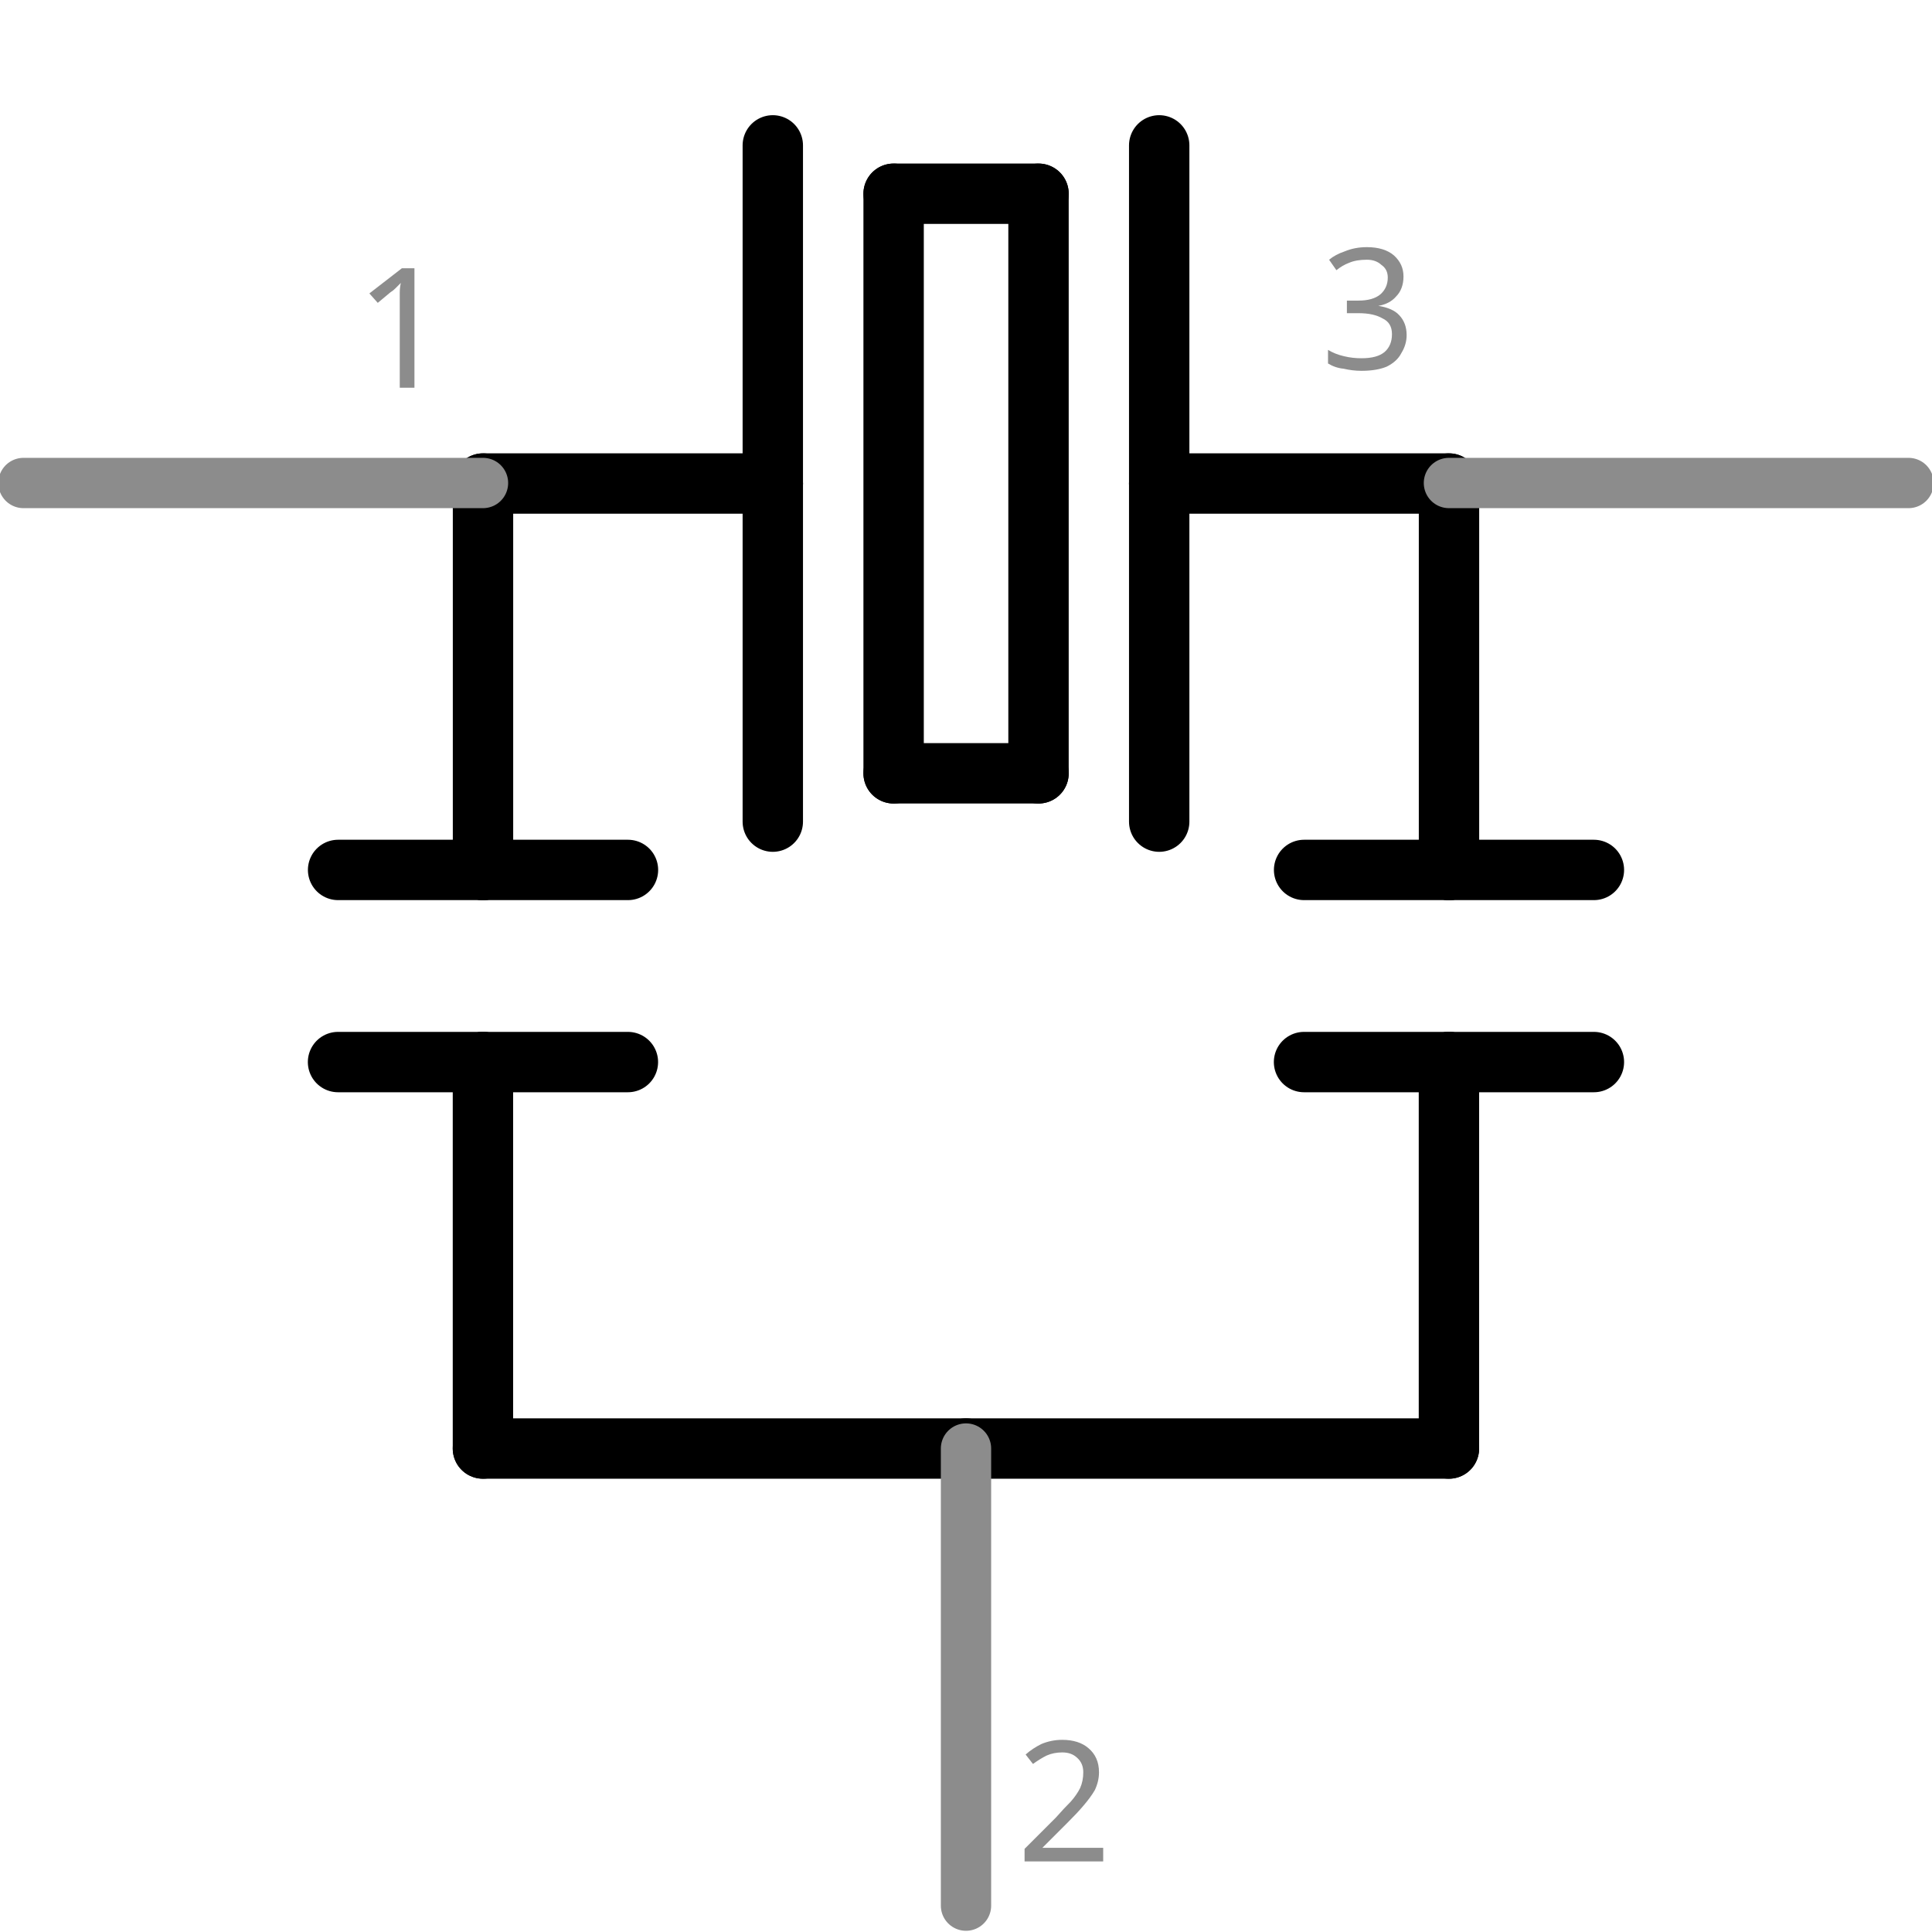
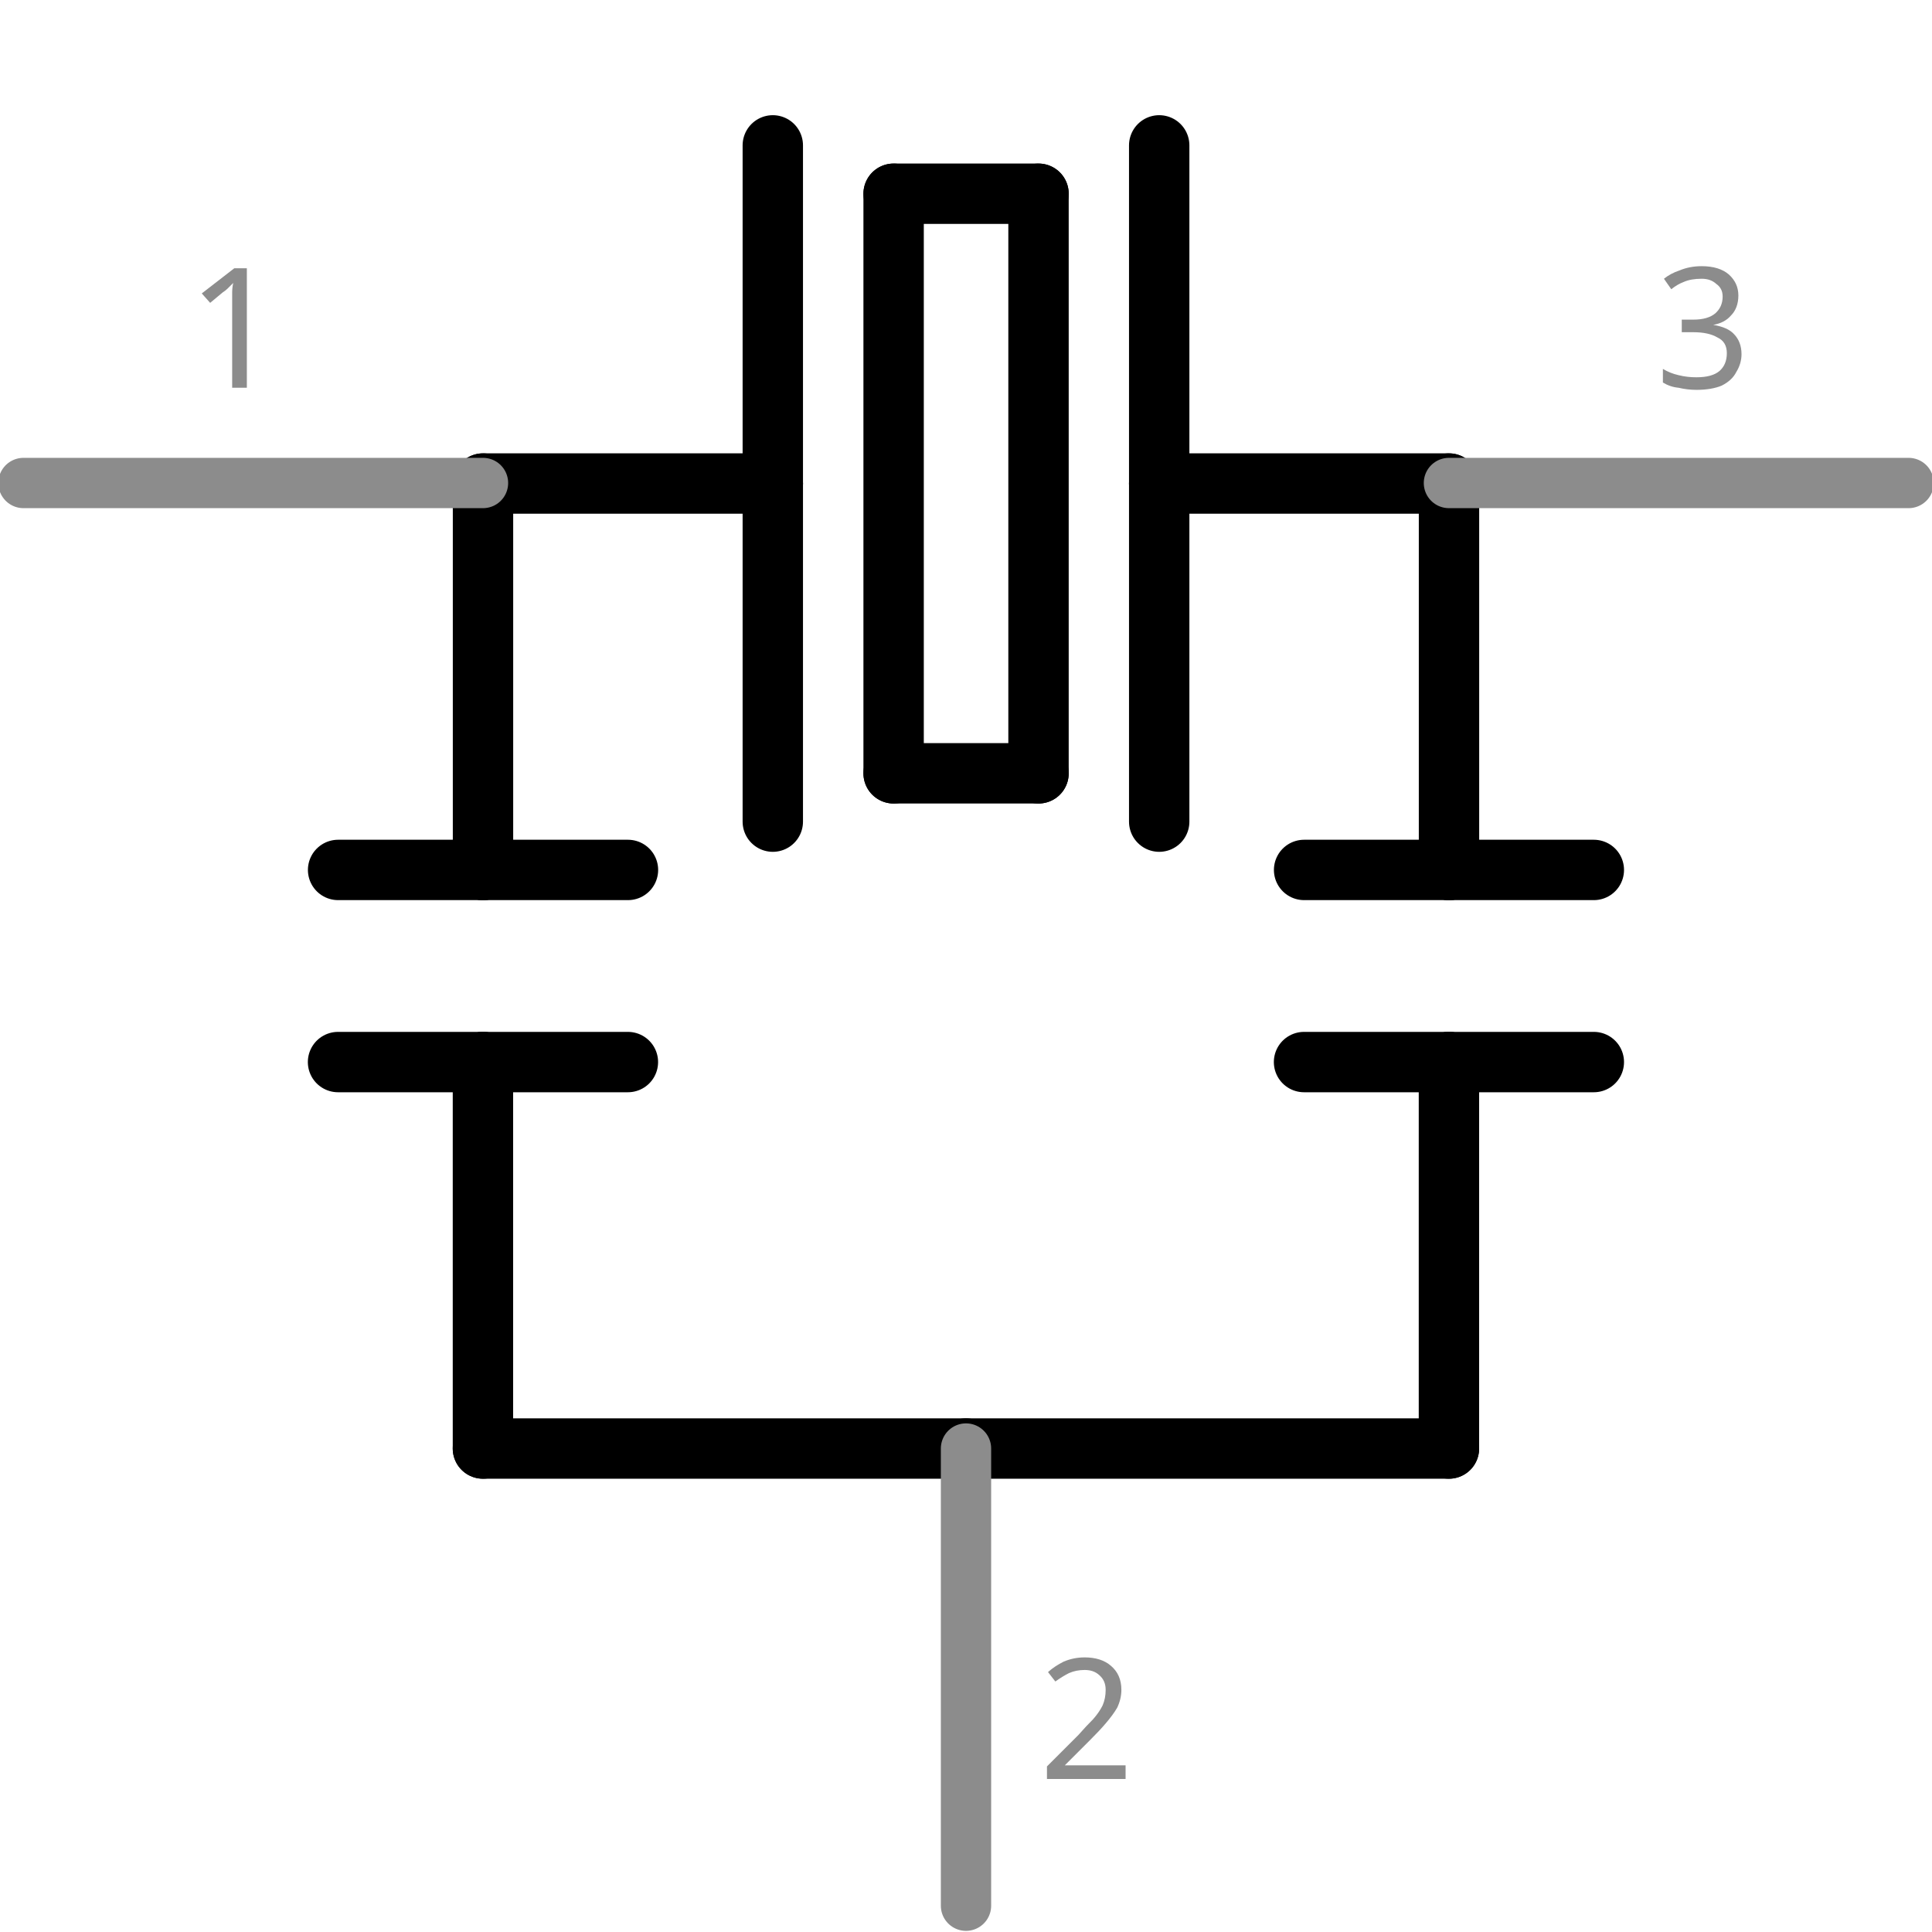
<svg xmlns="http://www.w3.org/2000/svg" version="1.1" id="Layer_1" x="0px" y="0px" width="28.8px" height="28.8px" viewBox="0 0 28.8 28.8" enable-background="new 0 0 28.8 28.8" xml:space="preserve">
  <g id="schematic">
    <line fill="none" stroke="#000000" stroke-width="0.9" stroke-linecap="round" x1="17.28" y1="7.208" x2="21.6" y2="7.208" />
    <line fill="none" stroke="#000000" stroke-width="0.9" stroke-linecap="round" x1="7.2" y1="7.208" x2="11.52" y2="7.208" />
    <line fill="none" stroke="#000000" stroke-width="0.9" stroke-linecap="round" x1="13.321" y1="2.888" x2="13.321" y2="11.528" />
    <line fill="none" stroke="#000000" stroke-width="0.9" stroke-linecap="round" x1="13.321" y1="11.528" x2="15.481" y2="11.528" />
    <line fill="none" stroke="#000000" stroke-width="0.9" stroke-linecap="round" x1="15.481" y1="11.528" x2="15.481" y2="2.888" />
    <line fill="none" stroke="#000000" stroke-width="0.9" stroke-linecap="round" x1="15.481" y1="2.888" x2="13.321" y2="2.888" />
    <line fill="none" stroke="#000000" stroke-width="0.9" stroke-linecap="round" x1="17.28" y1="2.167" x2="17.28" y2="7.208" />
    <line fill="none" stroke="#000000" stroke-width="0.9" stroke-linecap="round" x1="17.28" y1="7.208" x2="17.28" y2="12.248" />
    <line fill="none" stroke="#000000" stroke-width="0.9" stroke-linecap="round" x1="11.52" y1="2.167" x2="11.52" y2="7.208" />
    <line fill="none" stroke="#000000" stroke-width="0.9" stroke-linecap="round" x1="11.52" y1="7.208" x2="11.52" y2="12.248" />
    <line fill="none" stroke="#000000" stroke-width="0.9" stroke-linecap="round" x1="21.6" y1="7.208" x2="21.6" y2="12.968" />
-     <line fill="none" stroke="#000000" stroke-width="0.9" stroke-linecap="round" x1="23.76" y1="12.968" x2="21.6" y2="12.968" />
+     <line fill="none" stroke="#000000" stroke-width="0.9" stroke-linecap="round" x1="23.759" y1="12.968" x2="21.6" y2="12.968" />
    <line fill="none" stroke="#000000" stroke-width="0.9" stroke-linecap="round" x1="21.6" y1="12.968" x2="19.44" y2="12.968" />
-     <line fill="none" stroke="#000000" stroke-width="0.9" stroke-linecap="round" x1="23.76" y1="15.832" x2="21.599" y2="15.832" />
+     <line fill="none" stroke="#000000" stroke-width="0.9" stroke-linecap="round" x1="23.759" y1="15.832" x2="21.599" y2="15.832" />
    <line fill="none" stroke="#000000" stroke-width="0.9" stroke-linecap="round" x1="21.599" y1="15.832" x2="19.439" y2="15.832" />
    <line fill="none" stroke="#000000" stroke-width="0.9" stroke-linecap="round" x1="21.599" y1="15.832" x2="21.599" y2="21.593" />
    <line fill="none" stroke="#000000" stroke-width="0.9" stroke-linecap="round" x1="9.36" y1="15.832" x2="7.199" y2="15.832" />
    <line fill="none" stroke="#000000" stroke-width="0.9" stroke-linecap="round" x1="7.199" y1="15.832" x2="5.039" y2="15.832" />
    <line fill="none" stroke="#000000" stroke-width="0.9" stroke-linecap="round" x1="7.199" y1="15.832" x2="7.199" y2="21.593" />
    <line fill="none" stroke="#000000" stroke-width="0.9" stroke-linecap="round" x1="9.361" y1="12.968" x2="7.2" y2="12.968" />
    <line fill="none" stroke="#000000" stroke-width="0.9" stroke-linecap="round" x1="7.2" y1="12.968" x2="5.04" y2="12.968" />
    <line fill="none" stroke="#000000" stroke-width="0.9" stroke-linecap="round" x1="7.2" y1="12.968" x2="7.2" y2="7.208" />
    <line fill="none" stroke="#000000" stroke-width="0.9" stroke-linecap="round" x1="21.599" y1="21.593" x2="14.4" y2="21.593" />
    <line fill="none" stroke="#000000" stroke-width="0.9" stroke-linecap="round" x1="14.4" y1="21.593" x2="7.199" y2="21.593" />
-     <line id="connector2pin" fill="none" stroke="#8C8C8C" stroke-width="0.75" stroke-linecap="round" stroke-miterlimit="10" x1="28.45" y1="7.2" x2="21.599" y2="7.2" />
-     <polygon id="connector2terminal" fill="none" points="27.857,7.56 28.8,7.572 28.8,6.854 27.857,6.841  " />
-     <text transform="matrix(1 0 0 1 19.6873 5.4966)" fill="#8C8C8C" font-family="'DroidSans'" font-size="2.5">3</text>
+     <line id="connector2pin" fill="none" stroke="#8C8C8C" stroke-width="0.75" stroke-linecap="round" stroke-miterlimit="10" x1="28.451" y1="7.2" x2="21.599" y2="7.2" />
+     <polygon id="connector2terminal" fill="none" points="27.857,7.56 28.8,7.572 28.8,6.854 27.857,6.841" />
+     <text transform="matrix(1 0 0 1 24.6792 5.7803)" fill="#8C8C8C" font-family="'DroidSans'" font-size="2.5">3</text>
    <line id="connector0pin" fill="none" stroke="#8C8C8C" stroke-width="0.75" stroke-linecap="round" stroke-miterlimit="10" x1="0.35" y1="7.2" x2="7.2" y2="7.2" />
-     <rect id="connector0terminal" x="0" y="6.822" fill="none" width="0.951" height="0.734" />
-     <text transform="matrix(1 0 0 1 5.2874 5.7803)" fill="#8C8C8C" font-family="'DroidSans'" font-size="2.5">1</text>
-     <line id="connector1pin" fill="none" stroke="#8C8C8C" stroke-width="0.75" stroke-linecap="round" stroke-miterlimit="10" x1="14.4" y1="21.593" x2="14.4" y2="28.407" />
+     <rect id="connector0terminal" y="6.822" fill="none" width="0.951" height="0.734" />
+     <text transform="matrix(1 0 0 1 2.7891 5.7803)" fill="#8C8C8C" font-family="'DroidSans'" font-size="2.5">1</text>
+     <line id="connector1pin" fill="none" stroke="#8C8C8C" stroke-width="0.75" stroke-linecap="round" stroke-miterlimit="10" x1="14.4" y1="21.593" x2="14.4" y2="28.408" />
    <rect id="connector1terminal" x="14.029" y="27.917" fill="none" width="0.719" height="0.894" />
-     <text transform="matrix(1 0 0 1 15.1482 27.748)" fill="#8C8C8C" font-family="'DroidSans'" font-size="2.5">2</text>
+     <text transform="matrix(1 0 0 1 15.4819 26.519)" fill="#8C8C8C" font-family="'DroidSans'" font-size="2.5">2</text>
  </g>
</svg>
